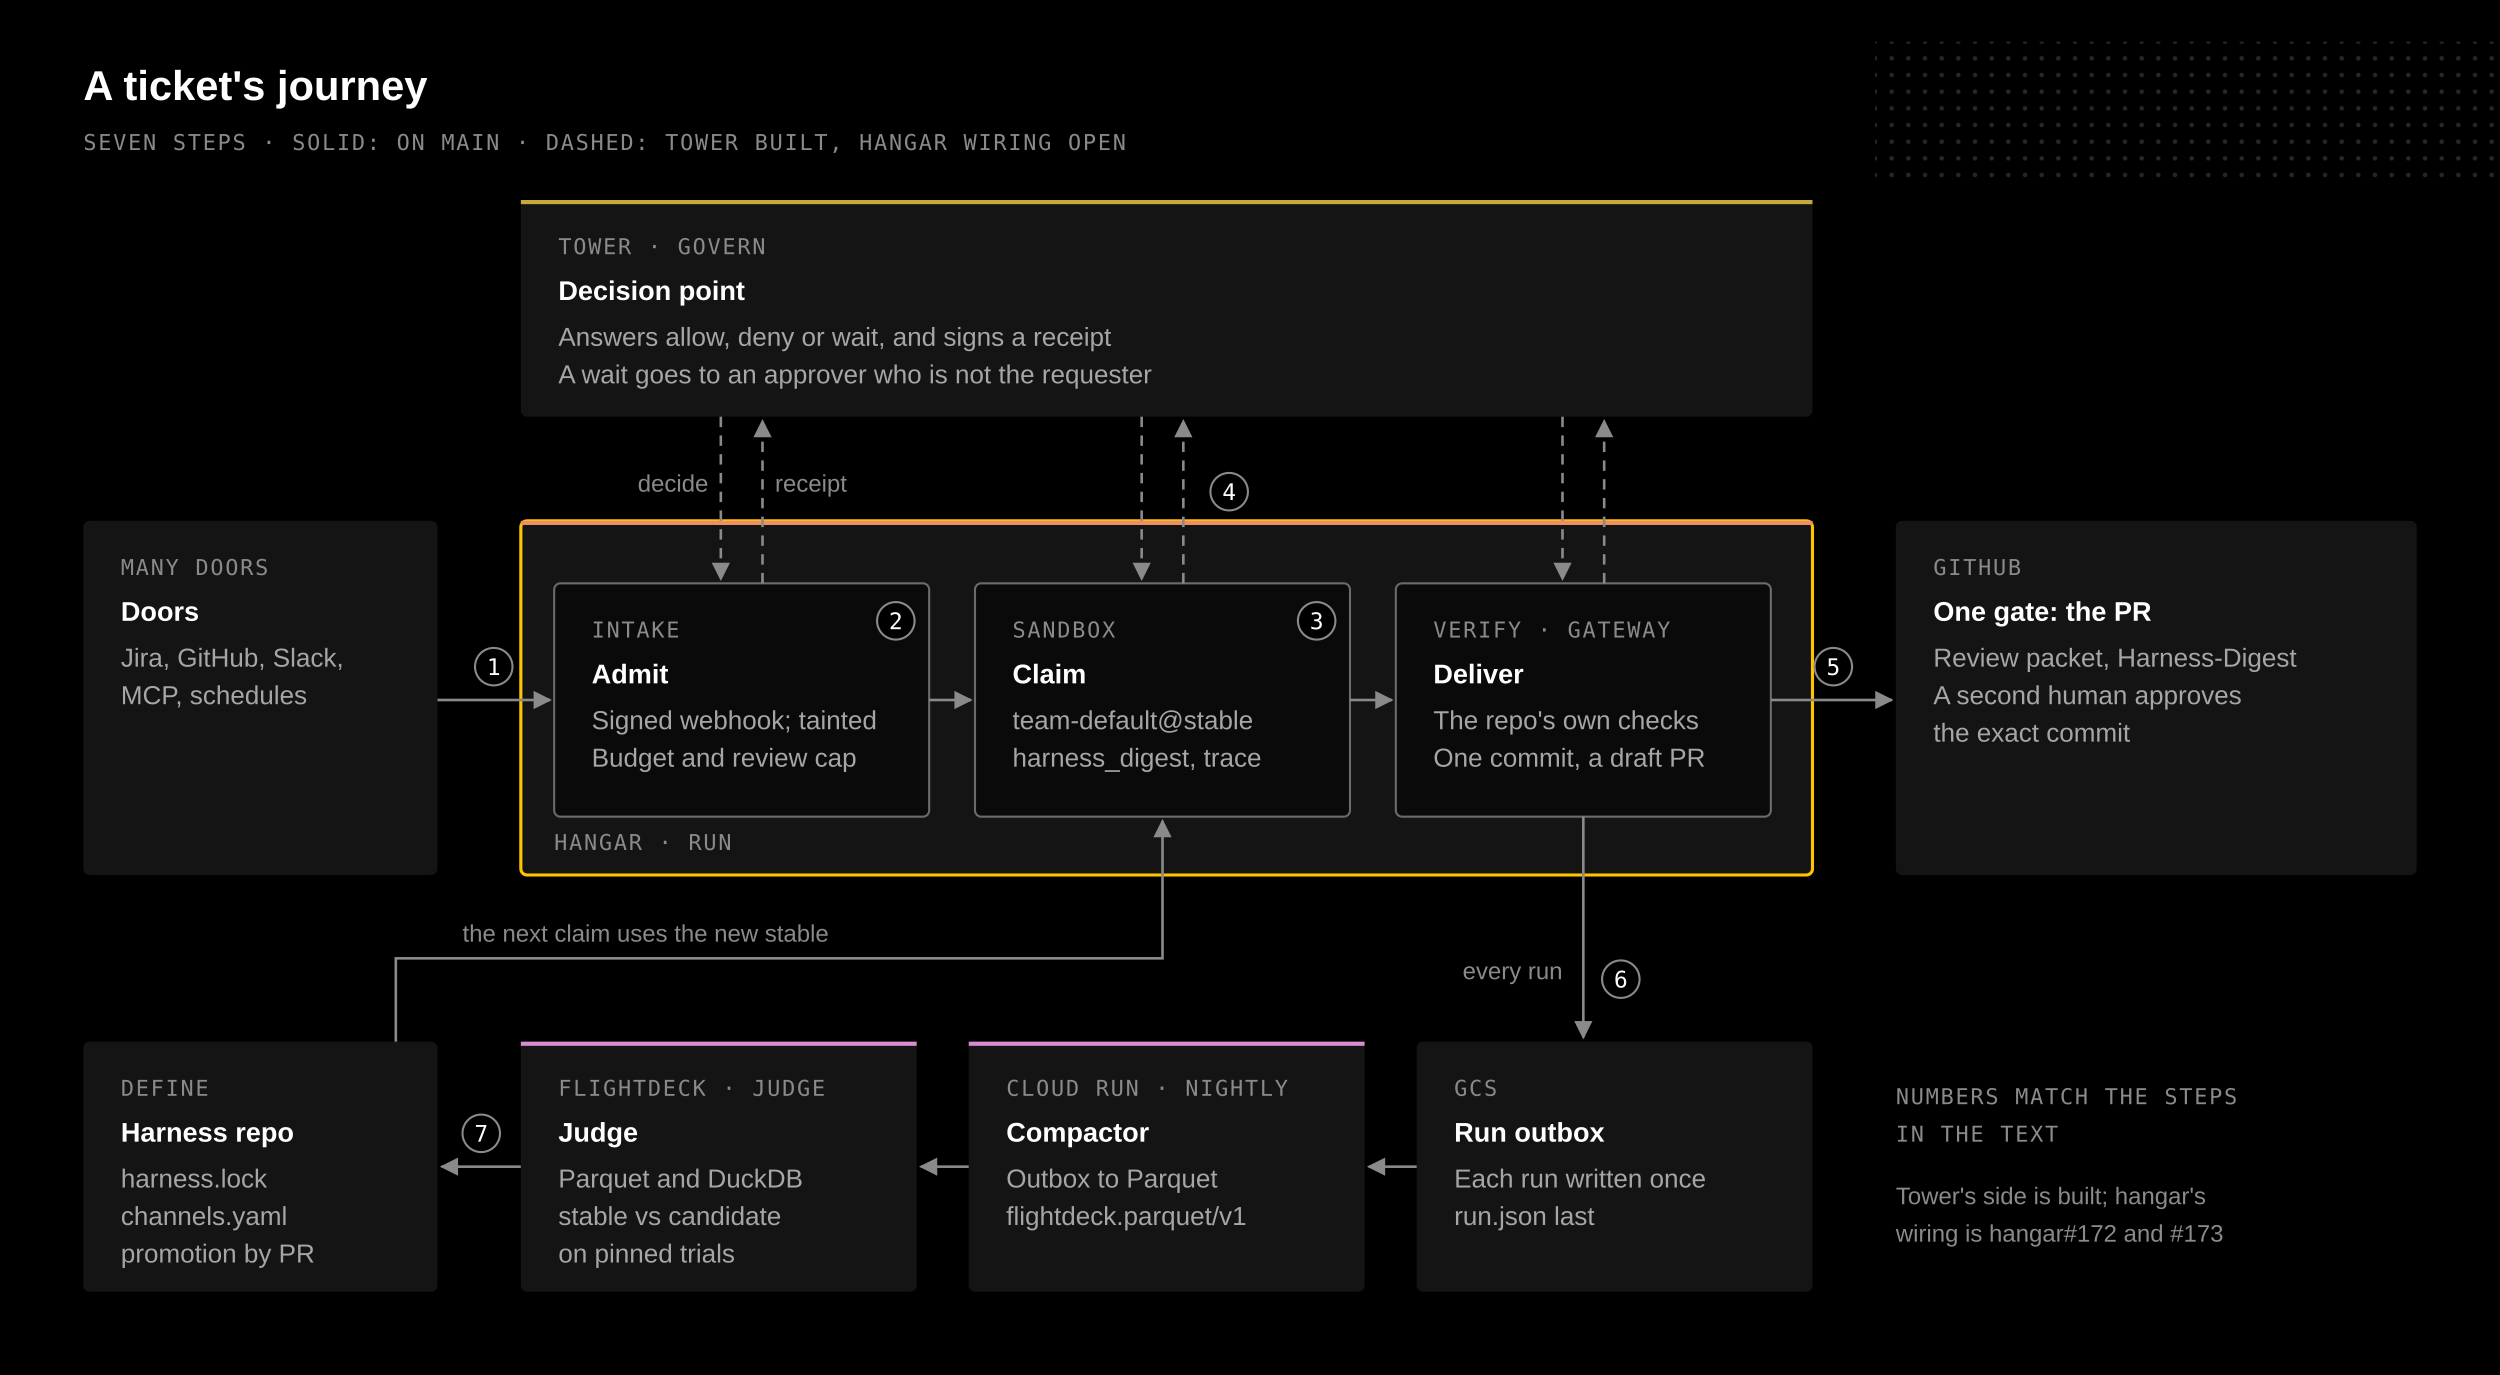
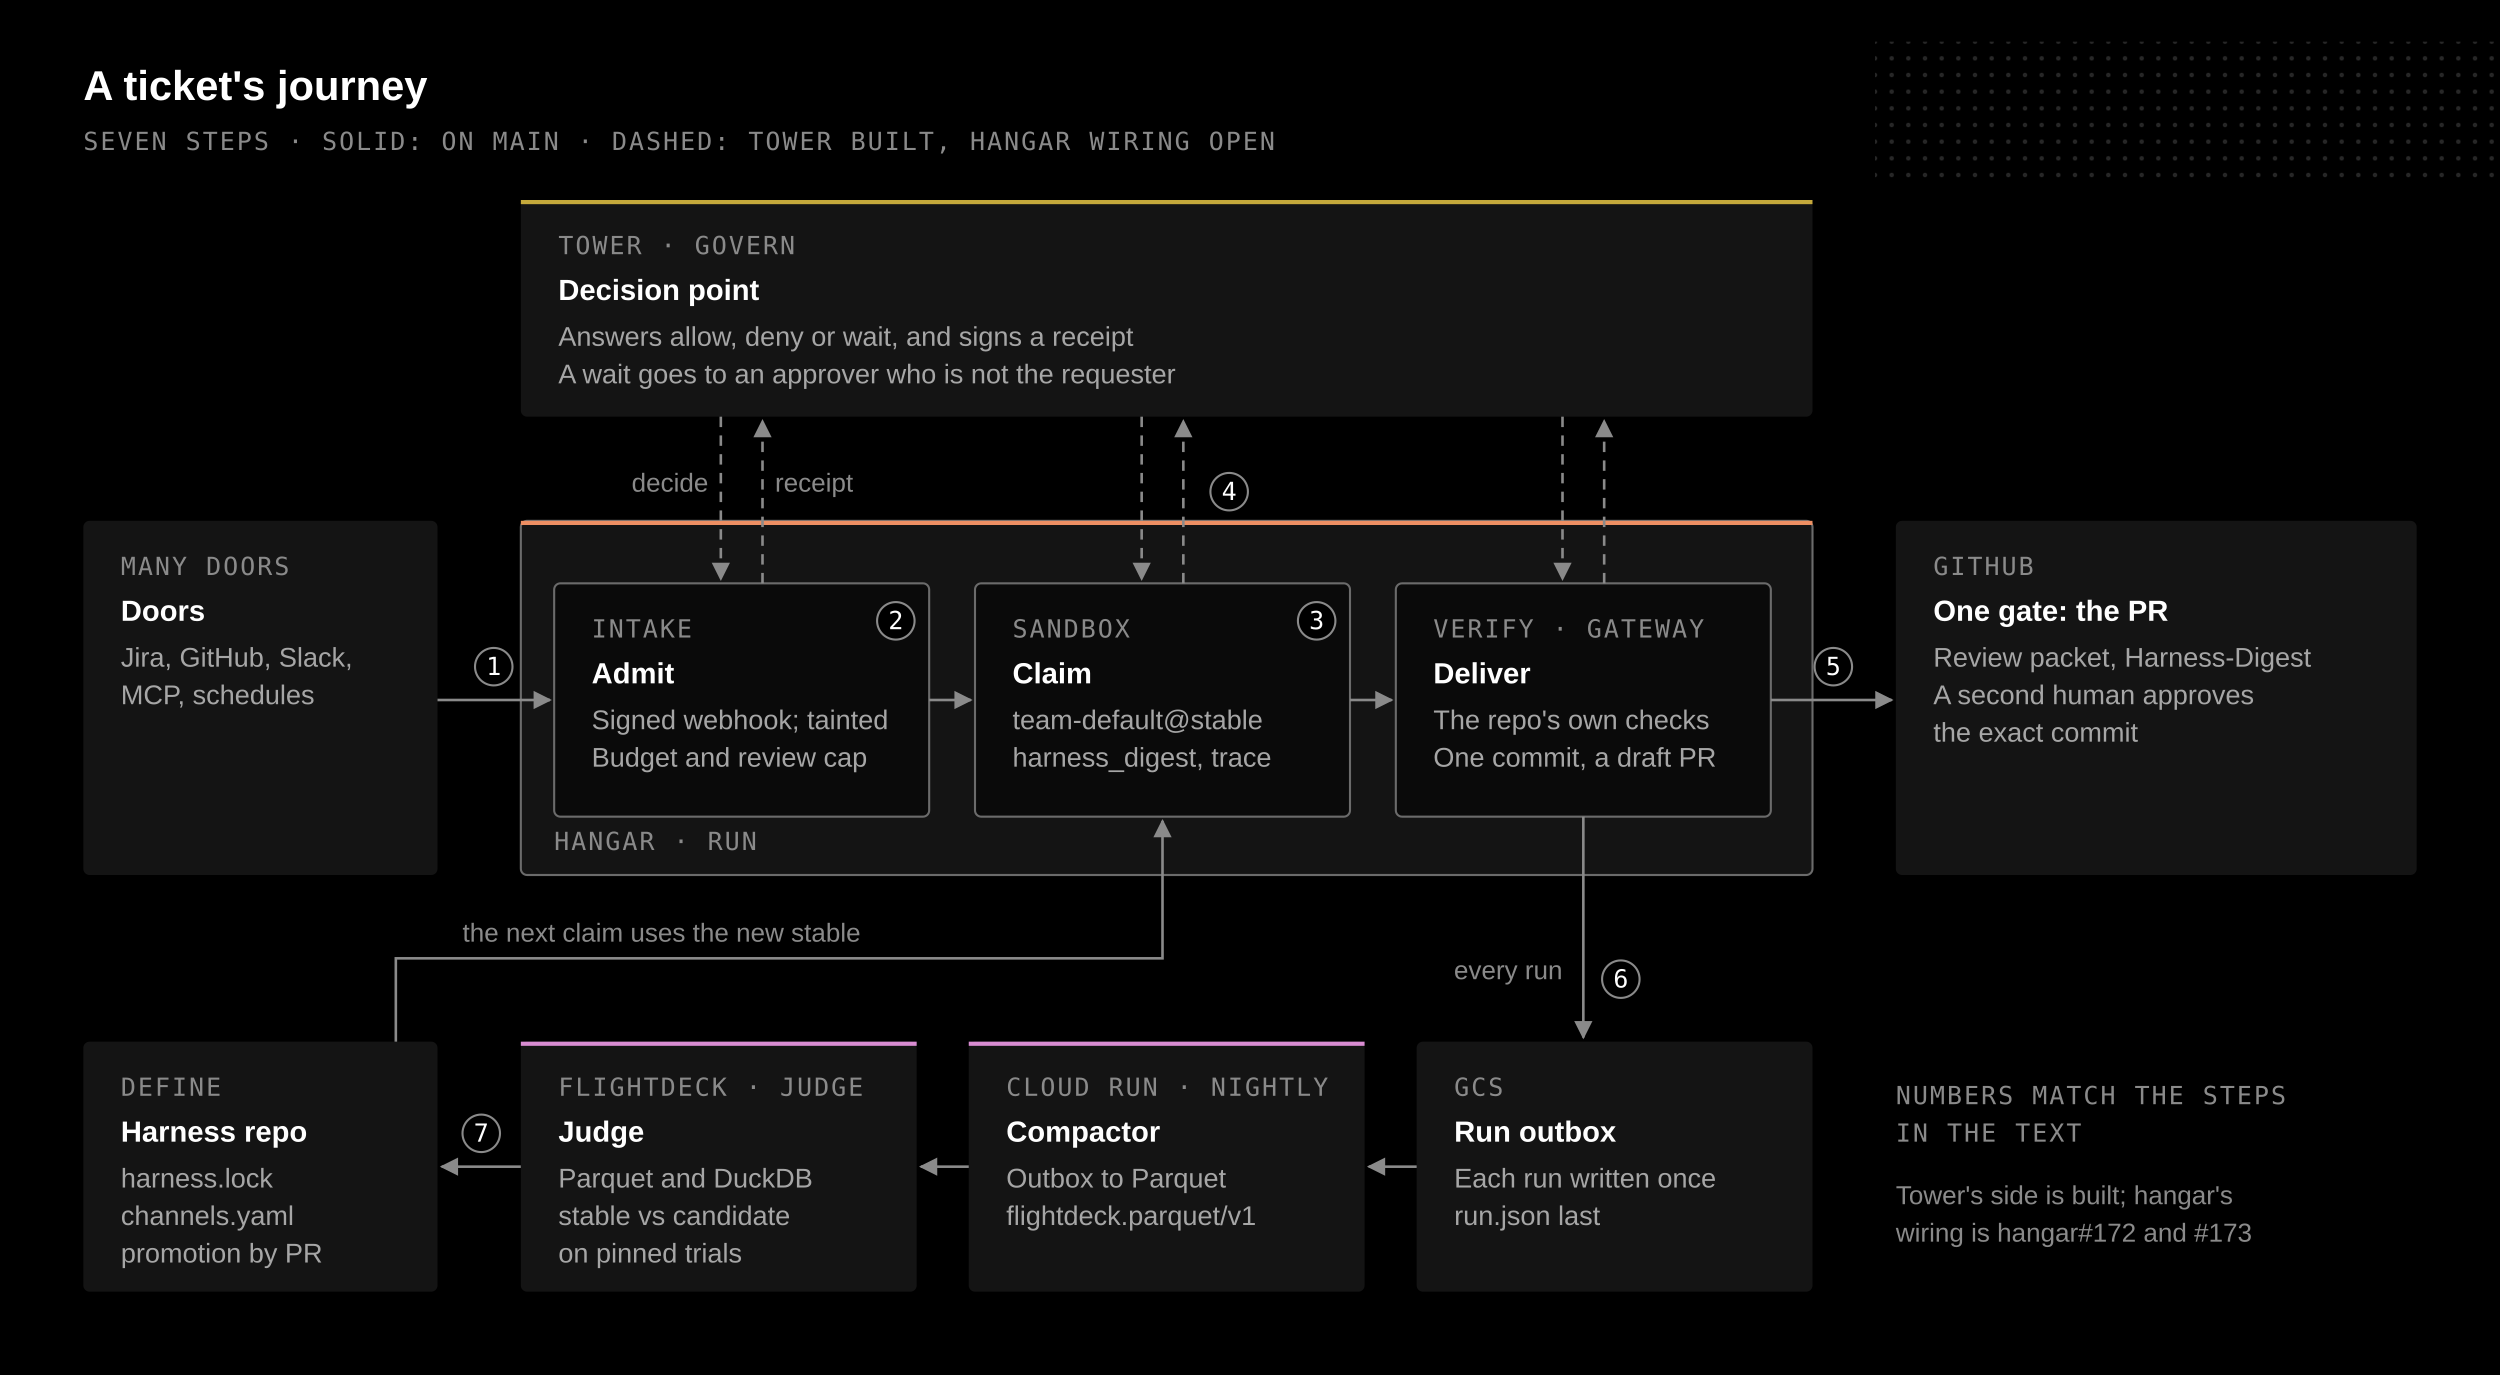
<svg xmlns="http://www.w3.org/2000/svg" class="af-d" viewBox="0 0 1200 660" role="img" aria-label="A ticket's journey">
  <style>
  .af-d .bg { fill: var(--af-canvas, #000000); }
  .af-d .box { fill: var(--af-raised, #141414); }
-   .af-d .box-hub { fill: var(--af-raised, #141414); stroke: var(--af-brand-line, #FFC400); stroke-width: 1.5; }
+   .af-d .box-hub { fill: var(--af-raised, #141414); stroke: var(--af-line-strong, #6B6B6B); stroke-width: 1; }
  .af-d .box-plan { fill: none; stroke: var(--af-line-strong, #6B6B6B); stroke-width: 1; stroke-dasharray: 4 4; }
  .af-d .box-ext { fill: var(--af-surface, #0A0A0A); stroke: var(--af-line-strong, #6B6B6B); stroke-width: 1; }
  .af-d .person { fill: var(--af-surface, #0A0A0A); stroke: var(--af-fg-subtle, #8A8A8A); stroke-width: 1; }
  .af-d .bound { fill: none; stroke: var(--af-rule, #424242); stroke-width: 1; stroke-dasharray: 2 5; }
  .af-d .bound-fill { fill: var(--af-surface, #0A0A0A); }
-   .af-d .name { font: 700 15px "Archivo", "Helvetica Neue", Arial, sans-serif; font-stretch: 125%; fill: var(--af-fg, #FFFFFF); }
-   .af-d .name-s { font: 700 13px "Archivo", "Helvetica Neue", Arial, sans-serif; font-stretch: 125%; fill: var(--af-fg, #FFFFFF); }
+   .af-d .name { font: 700 16px "Archivo", "Helvetica Neue", Arial, sans-serif; font-stretch: 125%; fill: var(--af-fg, #FFFFFF); }
+   .af-d .name-s { font: 700 14px "Archivo", "Helvetica Neue", Arial, sans-serif; font-stretch: 125%; fill: var(--af-fg, #FFFFFF); }
  .af-d .title { font: 700 20px "Archivo", "Helvetica Neue", Arial, sans-serif; font-stretch: 125%; fill: var(--af-fg, #FFFFFF); }
-   .af-d .body { font: 400 12.5px "Red Hat Text", "Helvetica Neue", Arial, sans-serif; fill: var(--af-fg-muted, #A6A6A6); }
-   .af-d .lbl { font: 500 10.5px "DM Mono", ui-monospace, Menlo, monospace; letter-spacing: .08em; fill: var(--af-fg-subtle, #8A8A8A); }
-   .af-d .lbl-hi { font: 500 10.5px "DM Mono", ui-monospace, Menlo, monospace; letter-spacing: .08em; fill: var(--af-brand-text, #FFC400); }
+   .af-d .body { font: 400 13px "Red Hat Text", "Helvetica Neue", Arial, sans-serif; fill: var(--af-fg-muted, #A6A6A6); }
+   .af-d .lbl { font: 500 12px "DM Mono", ui-monospace, Menlo, monospace; letter-spacing: .08em; fill: var(--af-fg-subtle, #8A8A8A); }
+   .af-d .lbl-hi { font: 500 12px "DM Mono", ui-monospace, Menlo, monospace; letter-spacing: .08em; fill: var(--af-brand-text, #FFC400); }
  .af-d .edge { fill: none; stroke: var(--af-fg-subtle, #8A8A8A); stroke-width: 1.25; }
  .af-d .edge-plan { fill: none; stroke: var(--af-fg-subtle, #8A8A8A); stroke-width: 1.25; stroke-dasharray: 5 4; }
-   .af-d .elabel { font: 400 11.5px "Red Hat Text", "Helvetica Neue", Arial, sans-serif; fill: var(--af-fg-subtle, #8A8A8A); }
+   .af-d .elabel { font: 400 12.5px "Red Hat Text", "Helvetica Neue", Arial, sans-serif; fill: var(--af-fg-subtle, #8A8A8A); }
  .af-d .arrowhead { fill: var(--af-fg-subtle, #8A8A8A); }
  .af-d .dot { fill: var(--af-dot-field, #262626); }
</style>
  <defs>
    <marker id="journey-arrow" viewBox="0 0 10 10" refX="9" refY="5" markerWidth="7" markerHeight="7" orient="auto-start-reverse">
      <path class="arrowhead" d="M0 0L10 5L0 10z" />
    </marker>
  </defs>
  <rect class="bg" width="1200" height="660" />
  <pattern id="journey-dots" width="8" height="8" patternUnits="userSpaceOnUse">
    <circle class="dot" cx="4" cy="4" r="1.1" />
  </pattern>
  <rect x="900" y="20" width="300" height="70" fill="url(#journey-dots)" />
  <style>
  .af-d .step { fill: var(--af-canvas, #000000); stroke: var(--af-fg-subtle, #8A8A8A); stroke-width: 1; }
-   .af-d .stepn { font: 500 11px "DM Mono", ui-monospace, Menlo, monospace; fill: var(--af-fg, #FFFFFF); }
-   .af-d .hub-lbl { font: 500 10.5px "DM Mono", ui-monospace, Menlo, monospace; letter-spacing: .08em; fill: var(--af-fg-subtle, #8A8A8A); }
+   .af-d .stepn { font: 500 12px "DM Mono", ui-monospace, Menlo, monospace; fill: var(--af-fg, #FFFFFF); }
+   .af-d .hub-lbl { font: 500 12px "DM Mono", ui-monospace, Menlo, monospace; letter-spacing: .08em; fill: var(--af-fg-subtle, #8A8A8A); }
</style>
  <text class="title" x="40" y="48" text-anchor="start">A ticket's journey</text>
  <text class="lbl" x="40" y="72" text-anchor="start">SEVEN STEPS  ·  SOLID: ON MAIN  ·  DASHED: TOWER BUILT, HANGAR WIRING OPEN</text>
  <rect class="box" x="250" y="96" width="620" height="104" rx="3" />
  <rect x="250" y="96" width="620" height="2" fill="var(--af-product-tower, #C5A93B)" />
  <text class="lbl" x="268" y="122">TOWER · GOVERN</text>
  <text class="name-s" x="268" y="144">Decision point</text>
  <text class="body" x="268" y="166">Answers allow, deny or wait, and signs a receipt</text>
  <text class="body" x="268" y="184">A wait goes to an approver who is not the requester</text>
  <rect class="box" x="40" y="250" width="170" height="170" rx="3" />
  <text class="lbl" x="58" y="276">MANY DOORS</text>
  <text class="name-s" x="58" y="298">Doors</text>
  <text class="body" x="58" y="320">Jira, GitHub, Slack,</text>
  <text class="body" x="58" y="338">MCP, schedules</text>
  <rect class="box-hub" x="250" y="250" width="620" height="170" rx="3" />
  <rect x="250" y="250" width="620" height="2" fill="var(--af-product-hangar, #EE8F63)" />
  <text class="hub-lbl" x="266" y="408" text-anchor="start">HANGAR · RUN</text>
  <rect class="box-ext" x="266" y="280" width="180" height="112" rx="3" />
  <text class="lbl" x="284" y="306">INTAKE</text>
  <text class="name-s" x="284" y="328">Admit</text>
  <text class="body" x="284" y="350">Signed webhook; tainted</text>
  <text class="body" x="284" y="368">Budget and review cap</text>
  <rect class="box-ext" x="468" y="280" width="180" height="112" rx="3" />
  <text class="lbl" x="486" y="306">SANDBOX</text>
  <text class="name-s" x="486" y="328">Claim</text>
  <text class="body" x="486" y="350">team-default@stable</text>
  <text class="body" x="486" y="368">harness_digest, trace</text>
  <rect class="box-ext" x="670" y="280" width="180" height="112" rx="3" />
  <text class="lbl" x="688" y="306">VERIFY · GATEWAY</text>
  <text class="name-s" x="688" y="328">Deliver</text>
  <text class="body" x="688" y="350">The repo's own checks</text>
  <text class="body" x="688" y="368">One commit, a draft PR</text>
  <rect class="box" x="910" y="250" width="250" height="170" rx="3" />
  <text class="lbl" x="928" y="276">GITHUB</text>
  <text class="name-s" x="928" y="298">One gate: the PR</text>
  <text class="body" x="928" y="320">Review packet, Harness-Digest</text>
  <text class="body" x="928" y="338">A second human approves</text>
  <text class="body" x="928" y="356">the exact commit</text>
  <rect class="box" x="40" y="500" width="170" height="120" rx="3" />
  <text class="lbl" x="58" y="526">DEFINE</text>
  <text class="name-s" x="58" y="548">Harness repo</text>
  <text class="body" x="58" y="570">harness.lock</text>
  <text class="body" x="58" y="588">channels.yaml</text>
  <text class="body" x="58" y="606">promotion by PR</text>
  <rect class="box" x="250" y="500" width="190" height="120" rx="3" />
  <rect x="250" y="500" width="190" height="2" fill="var(--af-product-flightdeck, #D98CD2)" />
  <text class="lbl" x="268" y="526">FLIGHTDECK · JUDGE</text>
  <text class="name-s" x="268" y="548">Judge</text>
  <text class="body" x="268" y="570">Parquet and DuckDB</text>
  <text class="body" x="268" y="588">stable vs candidate</text>
  <text class="body" x="268" y="606">on pinned trials</text>
  <rect class="box" x="465" y="500" width="190" height="120" rx="3" />
  <rect x="465" y="500" width="190" height="2" fill="var(--af-product-flightdeck, #D98CD2)" />
  <text class="lbl" x="483" y="526">CLOUD RUN · NIGHTLY</text>
  <text class="name-s" x="483" y="548">Compactor</text>
  <text class="body" x="483" y="570">Outbox to Parquet</text>
  <text class="body" x="483" y="588">flightdeck.parquet/v1</text>
  <rect class="box" x="680" y="500" width="190" height="120" rx="3" />
  <text class="lbl" x="698" y="526">GCS</text>
  <text class="name-s" x="698" y="548">Run outbox</text>
  <text class="body" x="698" y="570">Each run written once</text>
  <text class="body" x="698" y="588">run.json last</text>
  <path class="edge" d="M210 336H264" marker-end="url(#journey-arrow)" />
  <circle class="step" cx="237" cy="320" r="9" />
  <text class="stepn" x="237" y="324" text-anchor="middle">1</text>
  <path class="edge" d="M446 336H466" marker-end="url(#journey-arrow)" />
  <path class="edge" d="M648 336H668" marker-end="url(#journey-arrow)" />
  <circle class="step" cx="430" cy="298" r="9" />
  <text class="stepn" x="430" y="302" text-anchor="middle">2</text>
  <circle class="step" cx="632" cy="298" r="9" />
  <text class="stepn" x="632" y="302" text-anchor="middle">3</text>
  <path class="edge" d="M850 336H908" marker-end="url(#journey-arrow)" />
  <circle class="step" cx="880" cy="320" r="9" />
  <text class="stepn" x="880" y="324" text-anchor="middle">5</text>
  <path class="edge-plan" d="M346 200V278" marker-end="url(#journey-arrow)" />
  <path class="edge-plan" d="M366 280V202" marker-end="url(#journey-arrow)" />
  <path class="edge-plan" d="M548 200V278" marker-end="url(#journey-arrow)" />
  <path class="edge-plan" d="M568 280V202" marker-end="url(#journey-arrow)" />
  <path class="edge-plan" d="M750 200V278" marker-end="url(#journey-arrow)" />
  <path class="edge-plan" d="M770 280V202" marker-end="url(#journey-arrow)" />
  <text class="elabel" x="340" y="236" text-anchor="end">decide</text>
  <text class="elabel" x="372" y="236" text-anchor="start">receipt</text>
  <circle class="step" cx="590" cy="236" r="9" />
  <text class="stepn" x="590" y="240" text-anchor="middle">4</text>
  <path class="edge" d="M760 392V498" marker-end="url(#journey-arrow)" />
  <circle class="step" cx="778" cy="470" r="9" />
  <text class="stepn" x="778" y="474" text-anchor="middle">6</text>
  <text class="elabel" x="750" y="470" text-anchor="end">every run</text>
  <path class="edge" d="M680 560H657" marker-end="url(#journey-arrow)" />
  <path class="edge" d="M465 560H442" marker-end="url(#journey-arrow)" />
  <path class="edge" d="M250 560H212" marker-end="url(#journey-arrow)" />
  <circle class="step" cx="231" cy="544" r="9" />
  <text class="stepn" x="231" y="548" text-anchor="middle">7</text>
  <path class="edge" d="M190 500V460H558V394" marker-end="url(#journey-arrow)" />
  <text class="elabel" x="222" y="452" text-anchor="start">the next claim uses the new stable</text>
  <text class="lbl" x="910" y="530" text-anchor="start">NUMBERS MATCH THE STEPS</text>
  <text class="lbl" x="910" y="548" text-anchor="start">IN THE TEXT</text>
  <text class="elabel" x="910" y="578" text-anchor="start">Tower's side is built; hangar's</text>
  <text class="elabel" x="910" y="596" text-anchor="start">wiring is hangar#172 and #173</text>
</svg>
